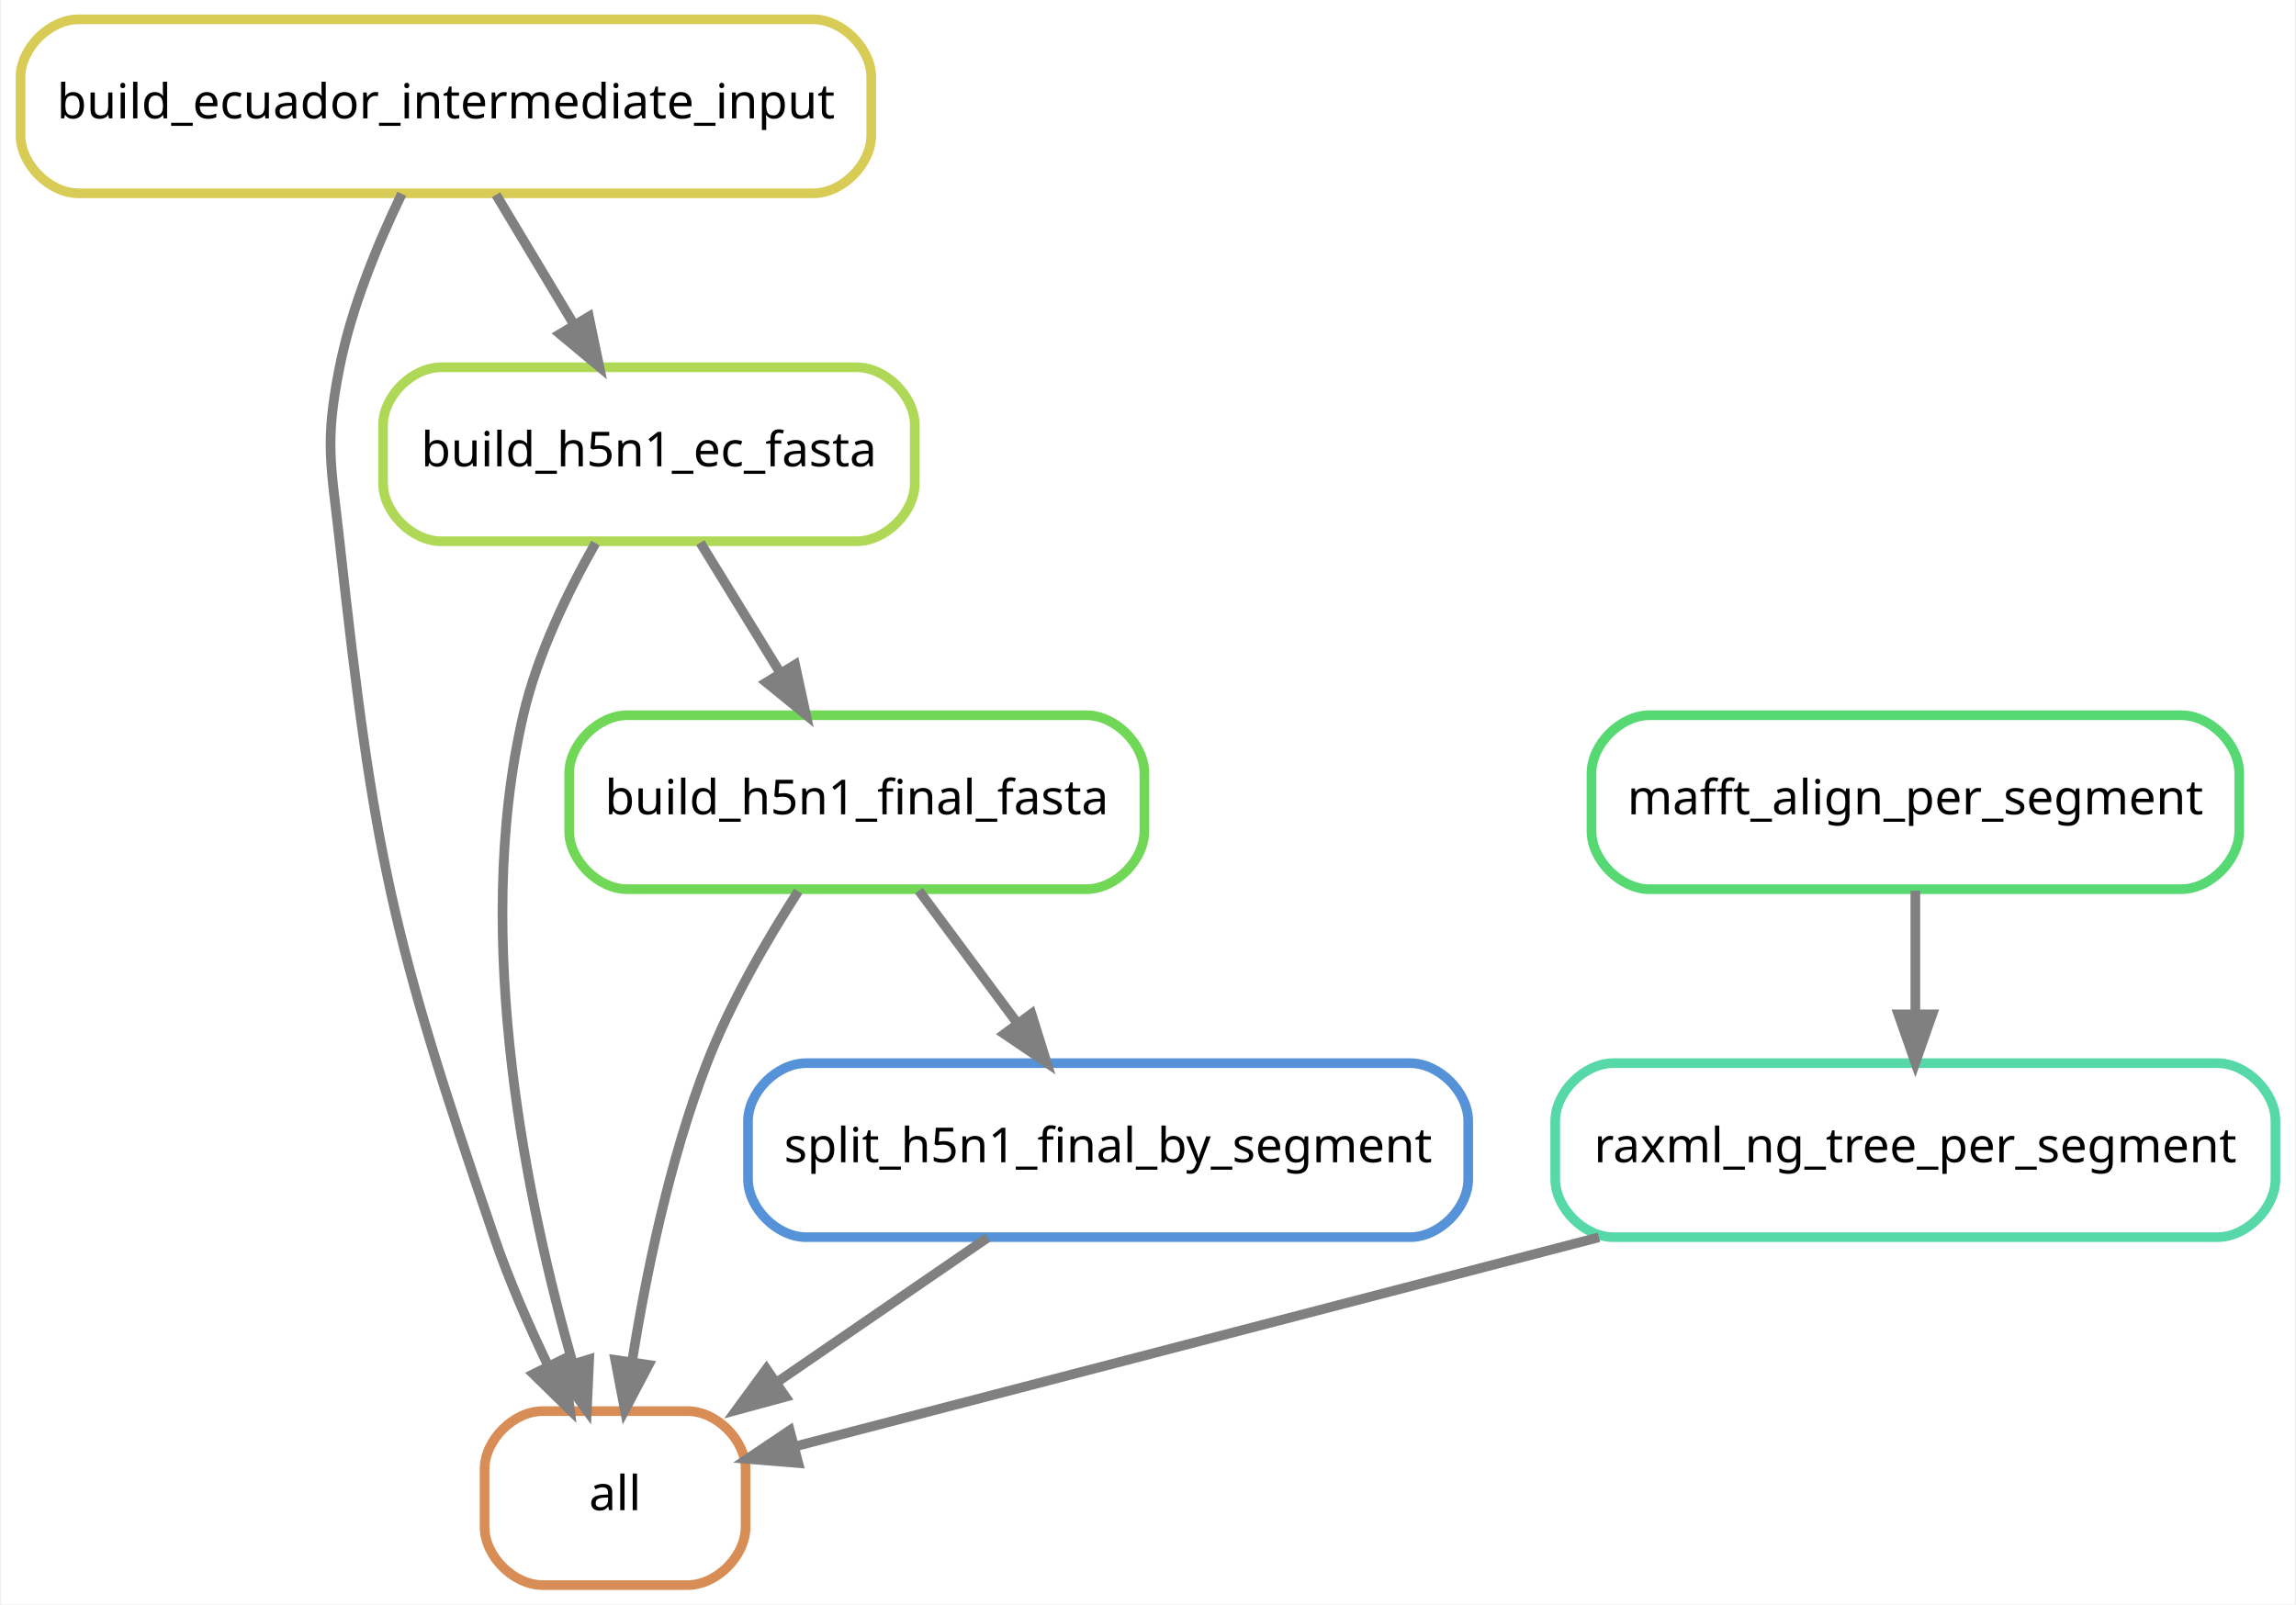
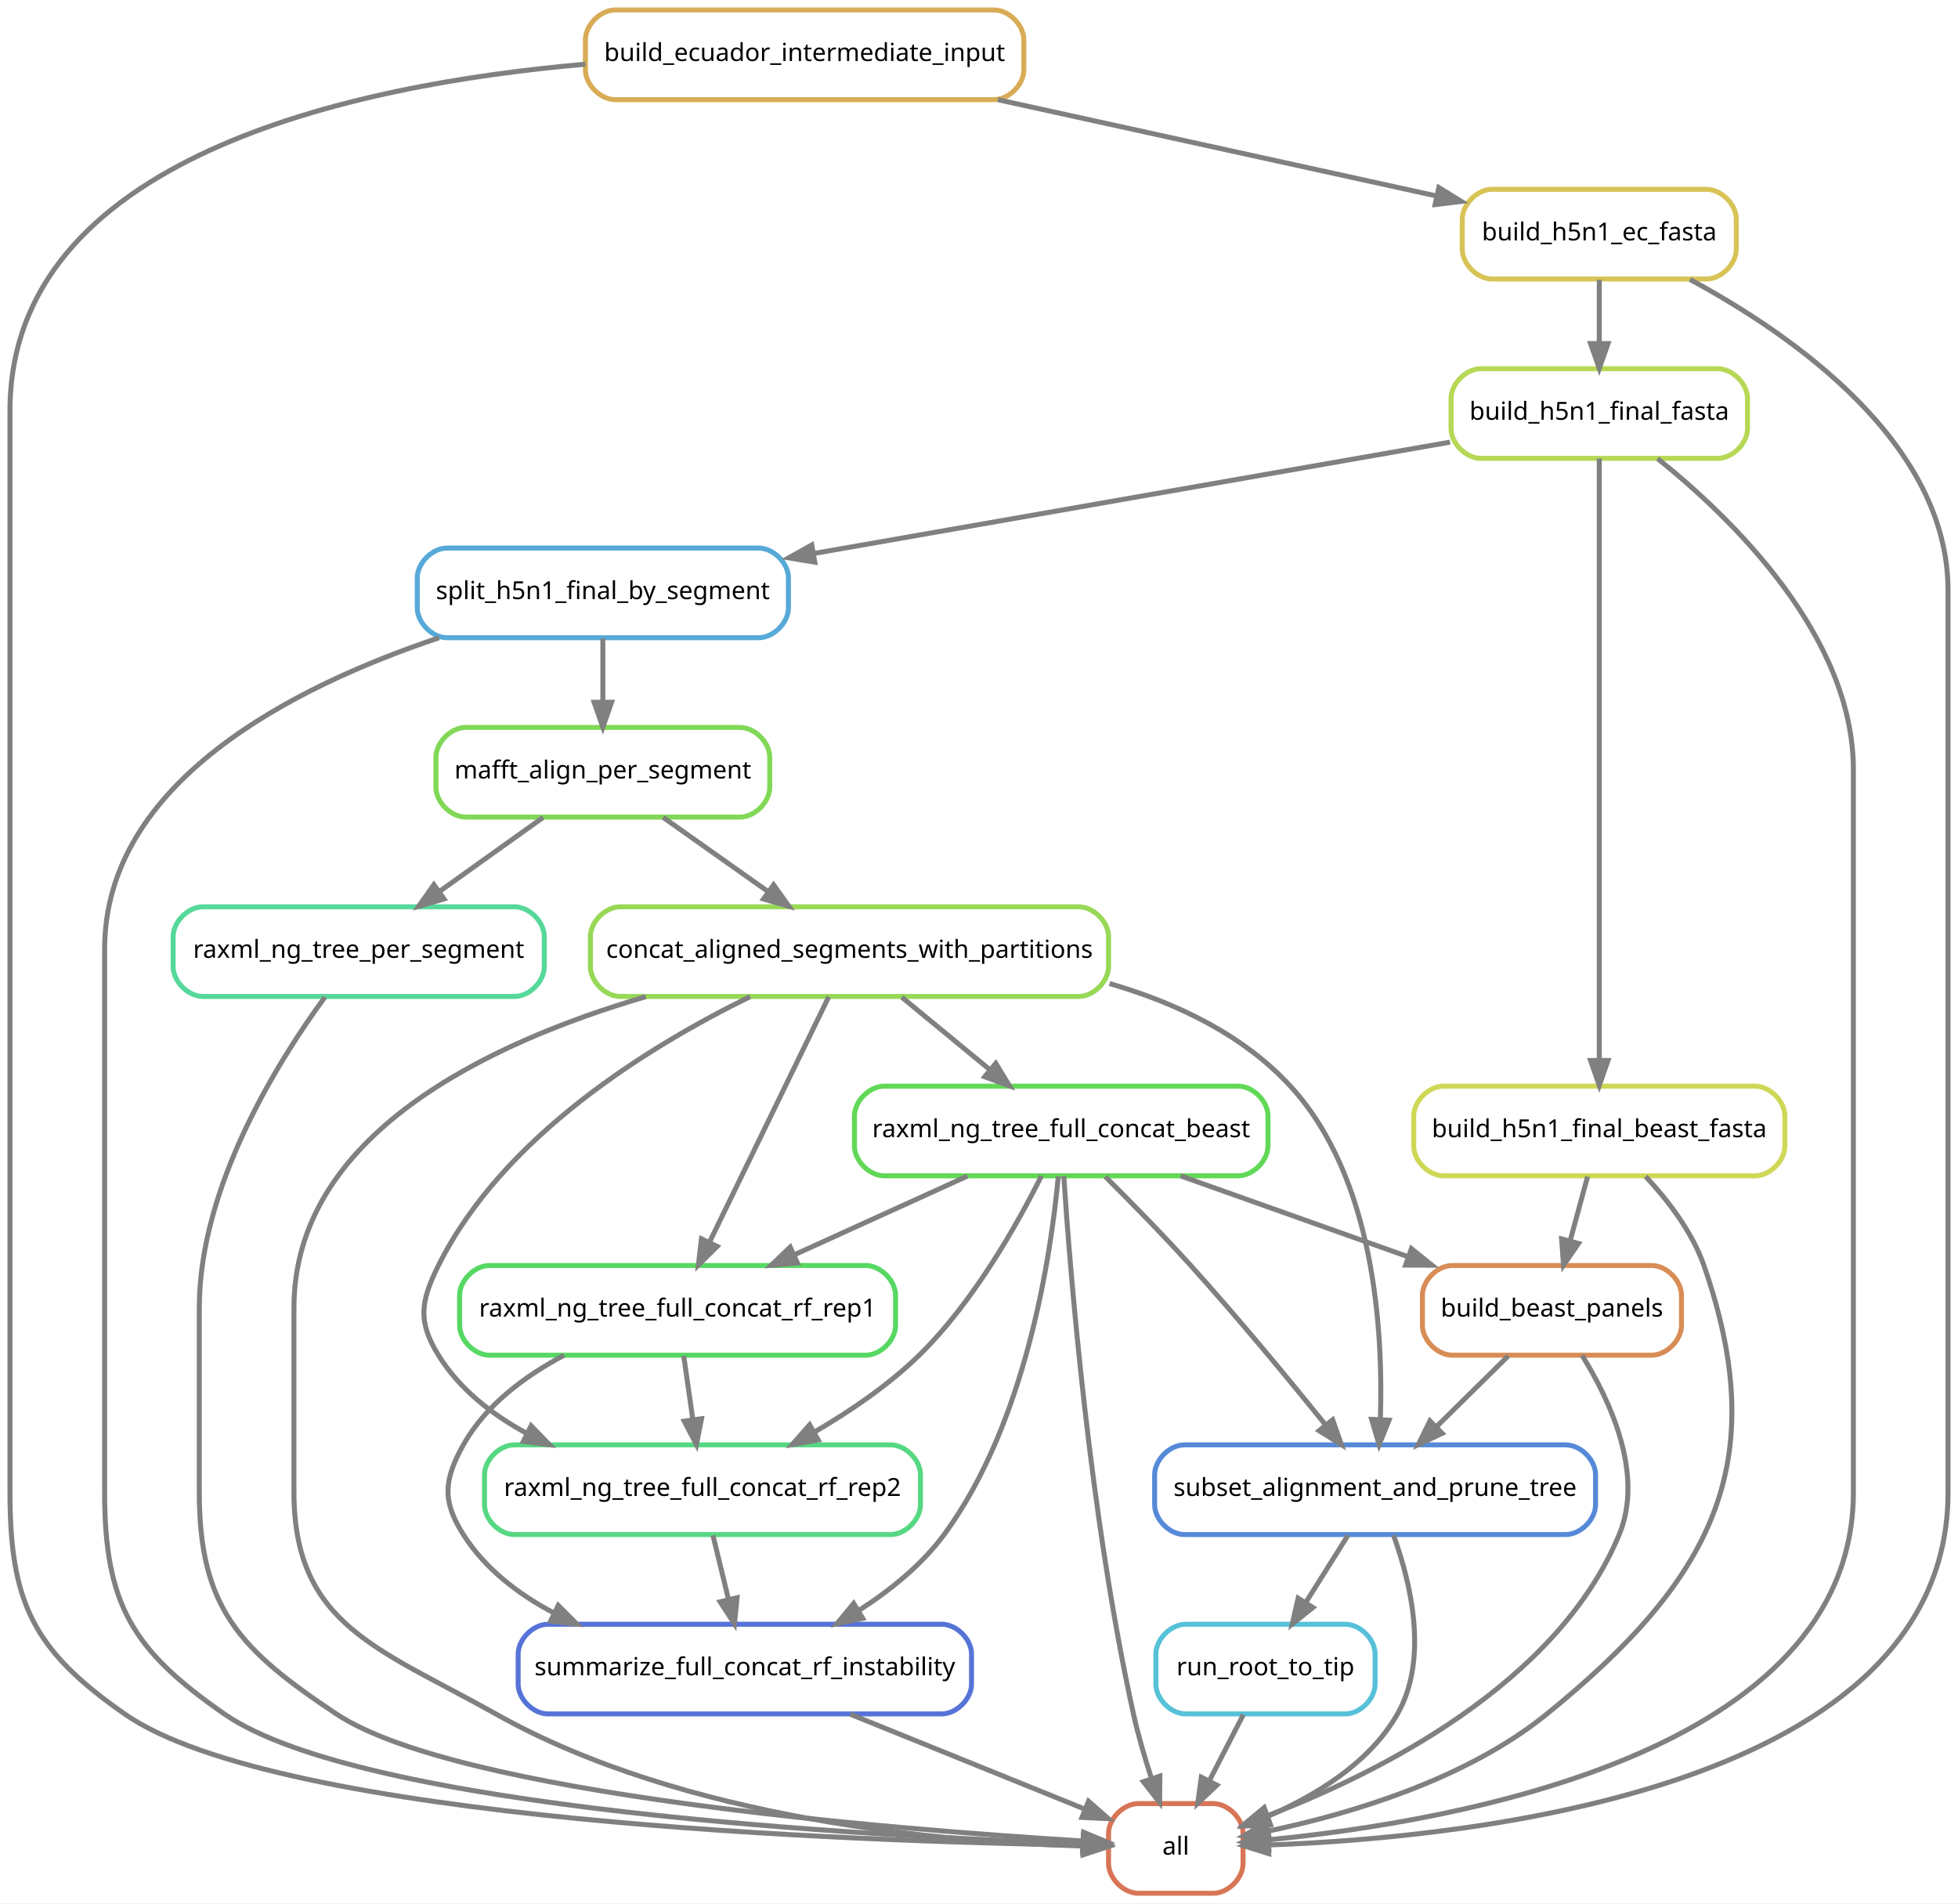
- <svg xmlns="http://www.w3.org/2000/svg" width="475pt" height="332pt" viewBox="0.00 0.00 474.50 332.00">
-   <g id="graph0" class="graph" transform="scale(1 1) rotate(0) translate(4 328)">
-     <polygon fill="white" stroke="transparent" points="-4,4 -4,-328 470.5,-328 470.5,4 -4,4" />
+ <svg xmlns="http://www.w3.org/2000/svg" width="786pt" height="764pt" viewBox="0.00 0.00 786.00 764.00">
+   <g id="graph0" class="graph" transform="scale(1 1) rotate(0) translate(4 760)">
+     <polygon fill="white" stroke="transparent" points="-4,4 -4,-760 782,-760 782,4 -4,4" />
    <g id="node1" class="node">
-       <path fill="none" stroke="#d88d56" stroke-width="2" d="M138,-36C138,-36 108,-36 108,-36 102,-36 96,-30 96,-24 96,-24 96,-12 96,-12 96,-6 102,0 108,0 108,0 138,0 138,0 144,0 150,-6 150,-12 150,-12 150,-24 150,-24 150,-30 144,-36 138,-36" />
-       <text text-anchor="middle" x="123" y="-15.5" font-family="sans" font-size="10.00">all</text>
+       <path fill="none" stroke="#d87556" stroke-width="2" d="M483,-36C483,-36 453,-36 453,-36 447,-36 441,-30 441,-24 441,-24 441,-12 441,-12 441,-6 447,0 453,0 453,0 483,0 483,0 489,0 495,-6 495,-12 495,-12 495,-24 495,-24 495,-30 489,-36 483,-36" />
+       <text text-anchor="middle" x="468" y="-15.5" font-family="sans" font-size="10.00">all</text>
    </g>
    <g id="node2" class="node">
-       <path fill="none" stroke="#d8cb56" stroke-width="2" d="M164,-324C164,-324 12,-324 12,-324 6,-324 0,-318 0,-312 0,-312 0,-300 0,-300 0,-294 6,-288 12,-288 12,-288 164,-288 164,-288 170,-288 176,-294 176,-300 176,-300 176,-312 176,-312 176,-318 170,-324 164,-324" />
-       <text text-anchor="middle" x="88" y="-303.5" font-family="sans" font-size="10.00">build_ecuador_intermediate_input</text>
+       <path fill="none" stroke="#d8ac56" stroke-width="2" d="M395,-756C395,-756 243,-756 243,-756 237,-756 231,-750 231,-744 231,-744 231,-732 231,-732 231,-726 237,-720 243,-720 243,-720 395,-720 395,-720 401,-720 407,-726 407,-732 407,-732 407,-744 407,-744 407,-750 401,-756 395,-756" />
+       <text text-anchor="middle" x="319" y="-735.5" font-family="sans" font-size="10.00">build_ecuador_intermediate_input</text>
+     </g>
+     <g id="edge5" class="edge">
+       <path fill="none" stroke="grey" stroke-width="2" d="M230.99,-734.23C136.57,-726 0,-696.54 0,-595 0,-595 0,-595 0,-161 0,-116.47 9.49,-97.48 46,-72 107.81,-28.86 339.44,-20.82 430.71,-19.33" />
+       <polygon fill="grey" stroke="grey" stroke-width="2" points="430.92,-22.83 440.87,-19.19 430.82,-15.83 430.92,-22.83" />
+     </g>
+     <g id="node3" class="node">
+       <path fill="none" stroke="#d8c356" stroke-width="2" d="M681,-684C681,-684 595,-684 595,-684 589,-684 583,-678 583,-672 583,-672 583,-660 583,-660 583,-654 589,-648 595,-648 595,-648 681,-648 681,-648 687,-648 693,-654 693,-660 693,-660 693,-672 693,-672 693,-678 687,-684 681,-684" />
+       <text text-anchor="middle" x="638" y="-663.5" font-family="sans" font-size="10.00">build_h5n1_ec_fasta</text>
+     </g>
+     <g id="edge13" class="edge">
+       <path fill="none" stroke="grey" stroke-width="2" d="M396.63,-719.97C450.57,-708.13 521.66,-692.53 572.69,-681.33" />
+       <polygon fill="grey" stroke="grey" stroke-width="2" points="573.6,-684.71 582.62,-679.15 572.1,-677.88 573.6,-684.71" />
+     </g>
+     <g id="edge9" class="edge">
+       <path fill="none" stroke="grey" stroke-width="2" d="M674.42,-647.81C715.9,-625.42 778,-582.03 778,-523 778,-523 778,-523 778,-161 778,-42.33 587.91,-22.44 505.44,-19.39" />
+       <polygon fill="grey" stroke="grey" stroke-width="2" points="505.34,-15.89 495.24,-19.08 505.13,-22.89 505.34,-15.89" />
+     </g>
+     <g id="node4" class="node">
+       <path fill="none" stroke="#b6d856" stroke-width="2" d="M685.5,-612C685.5,-612 590.5,-612 590.5,-612 584.5,-612 578.5,-606 578.5,-600 578.5,-600 578.5,-588 578.5,-588 578.5,-582 584.5,-576 590.5,-576 590.5,-576 685.5,-576 685.5,-576 691.5,-576 697.5,-582 697.5,-588 697.5,-588 697.5,-600 697.5,-600 697.5,-606 691.5,-612 685.5,-612" />
+       <text text-anchor="middle" x="638" y="-591.5" font-family="sans" font-size="10.00">build_h5n1_final_fasta</text>
+     </g>
+     <g id="edge14" class="edge">
+       <path fill="none" stroke="grey" stroke-width="2" d="M638,-647.7C638,-639.98 638,-630.71 638,-622.11" />
+       <polygon fill="grey" stroke="grey" stroke-width="2" points="641.5,-622.1 638,-612.1 634.5,-622.1 641.5,-622.1" />
    </g>
    <g id="edge3" class="edge">
-       <path fill="none" stroke="grey" stroke-width="2" d="M78.87,-287.88C73.99,-277.76 68.49,-264.51 66,-252 62.87,-236.31 64.25,-231.9 66,-216 73.15,-150.83 76.77,-134.03 98,-72 101.03,-63.14 105.11,-53.81 109.1,-45.48" />
-       <polygon fill="grey" stroke="grey" stroke-width="2" points="112.36,-46.77 113.66,-36.26 106.09,-43.67 112.36,-46.77" />
-     </g>
-     <g id="node3" class="node">
-       <path fill="none" stroke="#afd856" stroke-width="2" d="M173,-252C173,-252 87,-252 87,-252 81,-252 75,-246 75,-240 75,-240 75,-228 75,-228 75,-222 81,-216 87,-216 87,-216 173,-216 173,-216 179,-216 185,-222 185,-228 185,-228 185,-240 185,-240 185,-246 179,-252 173,-252" />
-       <text text-anchor="middle" x="130" y="-231.5" font-family="sans" font-size="10.00">build_h5n1_ec_fasta</text>
+       <path fill="none" stroke="grey" stroke-width="2" d="M661.4,-575.92C691.51,-551.77 740,-504.57 740,-451 740,-451 740,-451 740,-161 740,-56.41 580,-28.72 505.43,-21.5" />
+       <polygon fill="grey" stroke="grey" stroke-width="2" points="505.35,-17.98 495.07,-20.58 504.72,-24.95 505.35,-17.98" />
+     </g>
+     <g id="node5" class="node">
+       <path fill="none" stroke="#ced856" stroke-width="2" d="M700.5,-324C700.5,-324 575.5,-324 575.5,-324 569.5,-324 563.5,-318 563.5,-312 563.5,-312 563.5,-300 563.5,-300 563.5,-294 569.5,-288 575.5,-288 575.5,-288 700.5,-288 700.5,-288 706.5,-288 712.5,-294 712.5,-300 712.5,-300 712.5,-312 712.5,-312 712.5,-318 706.5,-324 700.5,-324" />
+       <text text-anchor="middle" x="638" y="-303.5" font-family="sans" font-size="10.00">build_h5n1_final_beast_fasta</text>
+     </g>
+     <g id="edge15" class="edge">
+       <path fill="none" stroke="grey" stroke-width="2" d="M638,-575.97C638,-528.29 638,-393.18 638,-334.63" />
+       <polygon fill="grey" stroke="grey" stroke-width="2" points="641.5,-334.31 638,-324.31 634.5,-334.31 641.5,-334.31" />
+     </g>
+     <g id="node8" class="node">
+       <path fill="none" stroke="#56a9d8" stroke-width="2" d="M300.5,-540C300.5,-540 175.5,-540 175.5,-540 169.5,-540 163.5,-534 163.5,-528 163.5,-528 163.5,-516 163.5,-516 163.5,-510 169.5,-504 175.5,-504 175.5,-504 300.5,-504 300.5,-504 306.5,-504 312.5,-510 312.5,-516 312.5,-516 312.5,-528 312.5,-528 312.5,-534 306.5,-540 300.5,-540" />
+       <text text-anchor="middle" x="238" y="-519.5" font-family="sans" font-size="10.00">split_h5n1_final_by_segment</text>
+     </g>
+     <g id="edge18" class="edge">
+       <path fill="none" stroke="grey" stroke-width="2" d="M578.12,-582.52C510.33,-570.66 399.38,-551.24 322.73,-537.83" />
+       <polygon fill="grey" stroke="grey" stroke-width="2" points="323.08,-534.34 312.62,-536.06 321.87,-541.23 323.08,-534.34" />
+     </g>
+     <g id="edge10" class="edge">
+       <path fill="none" stroke="grey" stroke-width="2" d="M656.6,-287.76C665.53,-278.2 675.29,-265.53 680,-252 707.87,-171.95 682.8,-125.43 617,-72 584.4,-45.53 537.57,-31.77 505.15,-24.98" />
+       <polygon fill="grey" stroke="grey" stroke-width="2" points="505.65,-21.51 495.16,-23.02 504.3,-28.38 505.65,-21.51" />
+     </g>
+     <g id="node13" class="node">
+       <path fill="none" stroke="#d88d56" stroke-width="2" d="M659,-252C659,-252 579,-252 579,-252 573,-252 567,-246 567,-240 567,-240 567,-228 567,-228 567,-222 573,-216 579,-216 579,-216 659,-216 659,-216 665,-216 671,-222 671,-228 671,-228 671,-240 671,-240 671,-246 665,-252 659,-252" />
+       <text text-anchor="middle" x="619" y="-231.5" font-family="sans" font-size="10.00">build_beast_panels</text>
+     </g>
+     <g id="edge28" class="edge">
+       <path fill="none" stroke="grey" stroke-width="2" d="M633.3,-287.7C631.19,-279.9 628.64,-270.51 626.28,-261.83" />
+       <polygon fill="grey" stroke="grey" stroke-width="2" points="629.64,-260.84 623.64,-252.1 622.88,-262.67 629.64,-260.84" />
+     </g>
+     <g id="node6" class="node">
+       <path fill="none" stroke="#97d856" stroke-width="2" d="M429,-396C429,-396 245,-396 245,-396 239,-396 233,-390 233,-384 233,-384 233,-372 233,-372 233,-366 239,-360 245,-360 245,-360 429,-360 429,-360 435,-360 441,-366 441,-372 441,-372 441,-384 441,-384 441,-390 435,-396 429,-396" />
+       <text text-anchor="middle" x="337" y="-375.5" font-family="sans" font-size="10.00">concat_aligned_segments_with_partitions</text>
+     </g>
+     <g id="edge4" class="edge">
+       <path fill="none" stroke="grey" stroke-width="2" d="M255.23,-359.91C191.59,-341.26 114,-304.31 114,-235 114,-235 114,-235 114,-161 114,-107.52 148.38,-98.21 195,-72 270.95,-29.31 375.49,-20.47 430.56,-18.97" />
+       <polygon fill="grey" stroke="grey" stroke-width="2" points="430.97,-22.46 440.9,-18.76 430.83,-15.46 430.97,-22.46" />
+     </g>
+     <g id="node9" class="node">
+       <path fill="none" stroke="#61d856" stroke-width="2" d="M493,-324C493,-324 351,-324 351,-324 345,-324 339,-318 339,-312 339,-312 339,-300 339,-300 339,-294 345,-288 351,-288 351,-288 493,-288 493,-288 499,-288 505,-294 505,-300 505,-300 505,-312 505,-312 505,-318 499,-324 493,-324" />
+       <text text-anchor="middle" x="422" y="-303.5" font-family="sans" font-size="10.00">raxml_ng_tree_full_concat_beast</text>
+     </g>
+     <g id="edge19" class="edge">
+       <path fill="none" stroke="grey" stroke-width="2" d="M358.01,-359.7C368.72,-350.88 381.89,-340.03 393.5,-330.47" />
+       <polygon fill="grey" stroke="grey" stroke-width="2" points="395.74,-333.16 401.23,-324.1 391.29,-327.76 395.74,-333.16" />
+     </g>
+     <g id="node11" class="node">
+       <path fill="none" stroke="#56d863" stroke-width="2" d="M343.5,-252C343.5,-252 192.5,-252 192.5,-252 186.5,-252 180.5,-246 180.5,-240 180.5,-240 180.5,-228 180.5,-228 180.5,-222 186.5,-216 192.5,-216 192.5,-216 343.5,-216 343.5,-216 349.5,-216 355.5,-222 355.5,-228 355.5,-228 355.5,-240 355.5,-240 355.5,-246 349.5,-252 343.5,-252" />
+       <text text-anchor="middle" x="268" y="-231.5" font-family="sans" font-size="10.00">raxml_ng_tree_full_concat_rf_rep1</text>
+     </g>
+     <g id="edge23" class="edge">
+       <path fill="none" stroke="grey" stroke-width="2" d="M328.68,-359.87C316.76,-335.35 294.74,-290.03 280.76,-261.26" />
+       <polygon fill="grey" stroke="grey" stroke-width="2" points="283.87,-259.65 276.35,-252.19 277.58,-262.71 283.87,-259.65" />
+     </g>
+     <g id="node12" class="node">
+       <path fill="none" stroke="#56d882" stroke-width="2" d="M353.5,-180C353.5,-180 202.5,-180 202.5,-180 196.5,-180 190.5,-174 190.5,-168 190.5,-168 190.5,-156 190.5,-156 190.5,-150 196.5,-144 202.5,-144 202.5,-144 353.5,-144 353.5,-144 359.5,-144 365.5,-150 365.5,-156 365.5,-156 365.5,-168 365.5,-168 365.5,-174 359.5,-180 353.5,-180" />
+       <text text-anchor="middle" x="278" y="-159.5" font-family="sans" font-size="10.00">raxml_ng_tree_full_concat_rf_rep2</text>
+     </g>
+     <g id="edge25" class="edge">
+       <path fill="none" stroke="grey" stroke-width="2" d="M297.08,-359.9C257.1,-340.34 197.91,-304.14 172,-252 164.88,-237.67 163.59,-229.61 172,-216 180.34,-202.5 193.27,-192.33 207.28,-184.7" />
+       <polygon fill="grey" stroke="grey" stroke-width="2" points="209.21,-187.65 216.59,-180.05 206.08,-181.38 209.21,-187.65" />
+     </g>
+     <g id="node14" class="node">
+       <path fill="none" stroke="#568ad8" stroke-width="2" d="M624.5,-180C624.5,-180 471.5,-180 471.5,-180 465.5,-180 459.5,-174 459.5,-168 459.5,-168 459.5,-156 459.5,-156 459.5,-150 465.5,-144 471.5,-144 471.5,-144 624.5,-144 624.5,-144 630.5,-144 636.5,-150 636.5,-156 636.5,-156 636.5,-168 636.5,-168 636.5,-174 630.5,-180 624.5,-180" />
+       <text text-anchor="middle" x="548" y="-159.5" font-family="sans" font-size="10.00">subset_alignment_and_prune_tree</text>
+     </g>
+     <g id="edge30" class="edge">
+       <path fill="none" stroke="grey" stroke-width="2" d="M441.4,-365.18C468.3,-357.38 494.99,-344.65 514,-324 547.84,-287.24 551.31,-225.55 550.11,-190.16" />
+       <polygon fill="grey" stroke="grey" stroke-width="2" points="553.6,-189.9 549.62,-180.08 546.61,-190.24 553.6,-189.9" />
+     </g>
+     <g id="node7" class="node">
+       <path fill="none" stroke="#80d856" stroke-width="2" d="M293,-468C293,-468 183,-468 183,-468 177,-468 171,-462 171,-456 171,-456 171,-444 171,-444 171,-438 177,-432 183,-432 183,-432 293,-432 293,-432 299,-432 305,-438 305,-444 305,-444 305,-456 305,-456 305,-462 299,-468 293,-468" />
+       <text text-anchor="middle" x="238" y="-447.5" font-family="sans" font-size="10.00">mafft_align_per_segment</text>
+     </g>
+     <g id="edge16" class="edge">
+       <path fill="none" stroke="grey" stroke-width="2" d="M262.22,-431.88C274.92,-422.89 290.66,-411.76 304.42,-402.03" />
+       <polygon fill="grey" stroke="grey" stroke-width="2" points="306.54,-404.82 312.69,-396.19 302.5,-399.11 306.54,-404.82" />
+     </g>
+     <g id="node16" class="node">
+       <path fill="none" stroke="#56d89a" stroke-width="2" d="M202.5,-396C202.5,-396 77.5,-396 77.5,-396 71.5,-396 65.5,-390 65.5,-384 65.5,-384 65.5,-372 65.5,-372 65.5,-366 71.5,-360 77.5,-360 77.5,-360 202.5,-360 202.5,-360 208.5,-360 214.5,-366 214.5,-372 214.5,-372 214.5,-384 214.5,-384 214.5,-390 208.5,-396 202.5,-396" />
+       <text text-anchor="middle" x="140" y="-375.5" font-family="sans" font-size="10.00">raxml_ng_tree_per_segment</text>
+     </g>
+     <g id="edge34" class="edge">
+       <path fill="none" stroke="grey" stroke-width="2" d="M214.03,-431.88C201.45,-422.89 185.87,-411.76 172.25,-402.03" />
+       <polygon fill="grey" stroke="grey" stroke-width="2" points="174.24,-399.15 164.07,-396.19 170.17,-404.85 174.24,-399.15" />
+     </g>
+     <g id="edge1" class="edge">
+       <path fill="none" stroke="grey" stroke-width="2" d="M172.24,-503.99C113.94,-484.48 38,-446.18 38,-379 38,-379 38,-379 38,-161 38,-116.06 49.09,-97.64 86,-72 141.31,-33.59 345.54,-22.82 430.52,-19.97" />
+       <polygon fill="grey" stroke="grey" stroke-width="2" points="430.86,-23.46 440.75,-19.64 430.64,-16.46 430.86,-23.46" />
+     </g>
+     <g id="edge17" class="edge">
+       <path fill="none" stroke="grey" stroke-width="2" d="M238,-503.7C238,-495.98 238,-486.71 238,-478.11" />
+       <polygon fill="grey" stroke="grey" stroke-width="2" points="241.5,-478.1 238,-468.1 234.5,-478.1 241.5,-478.1" />
+     </g>
+     <g id="edge12" class="edge">
+       <path fill="none" stroke="grey" stroke-width="2" d="M423.03,-287.86C425.62,-249.04 433.44,-151.61 451,-72 452.89,-63.41 455.59,-54.23 458.28,-45.97" />
+       <polygon fill="grey" stroke="grey" stroke-width="2" points="461.61,-47.04 461.5,-36.44 454.98,-44.79 461.61,-47.04" />
+     </g>
+     <g id="node10" class="node">
+       <path fill="none" stroke="#5673d8" stroke-width="2" d="M374,-108C374,-108 216,-108 216,-108 210,-108 204,-102 204,-96 204,-96 204,-84 204,-84 204,-78 210,-72 216,-72 216,-72 374,-72 374,-72 380,-72 386,-78 386,-84 386,-84 386,-96 386,-96 386,-102 380,-108 374,-108" />
+       <text text-anchor="middle" x="295" y="-87.5" font-family="sans" font-size="10.00">summarize_full_concat_rf_instability</text>
+     </g>
+     <g id="edge22" class="edge">
+       <path fill="none" stroke="grey" stroke-width="2" d="M420.83,-287.79C417.91,-256.36 407.98,-188.78 375,-144 366.01,-131.79 353.3,-121.57 340.66,-113.46" />
+       <polygon fill="grey" stroke="grey" stroke-width="2" points="342.32,-110.37 331.96,-108.18 338.69,-116.36 342.32,-110.37" />
+     </g>
+     <g id="edge24" class="edge">
+       <path fill="none" stroke="grey" stroke-width="2" d="M384.33,-287.88C363.37,-278.35 337.1,-266.41 314.82,-256.28" />
+       <polygon fill="grey" stroke="grey" stroke-width="2" points="316.1,-253.02 305.55,-252.07 313.21,-259.39 316.1,-253.02" />
+     </g>
+     <g id="edge27" class="edge">
+       <path fill="none" stroke="grey" stroke-width="2" d="M414.07,-287.98C404.49,-268.77 386.91,-237.42 365,-216 352.75,-204.02 337.31,-193.52 322.85,-185.09" />
+       <polygon fill="grey" stroke="grey" stroke-width="2" points="324.44,-181.97 314.01,-180.11 321.01,-188.07 324.44,-181.97" />
+     </g>
+     <g id="edge29" class="edge">
+       <path fill="none" stroke="grey" stroke-width="2" d="M469.94,-287.97C497.47,-278.19 532.22,-265.84 561.24,-255.52" />
+       <polygon fill="grey" stroke="grey" stroke-width="2" points="562.59,-258.76 570.85,-252.11 560.25,-252.16 562.59,-258.76" />
+     </g>
+     <g id="edge32" class="edge">
+       <path fill="none" stroke="grey" stroke-width="2" d="M439.7,-287.68C449.94,-277.49 462.94,-264.24 474,-252 493.04,-230.92 513.62,-205.99 528.23,-187.88" />
+       <polygon fill="grey" stroke="grey" stroke-width="2" points="530.96,-190.07 534.49,-180.08 525.5,-185.69 530.96,-190.07" />
+     </g>
+     <g id="edge2" class="edge">
+       <path fill="none" stroke="grey" stroke-width="2" d="M337.32,-71.88C366.22,-60.18 404.12,-44.85 431.66,-33.7" />
+       <polygon fill="grey" stroke="grey" stroke-width="2" points="432.98,-36.95 440.93,-29.95 430.35,-30.46 432.98,-36.95" />
+     </g>
+     <g id="edge21" class="edge">
+       <path fill="none" stroke="grey" stroke-width="2" d="M222.45,-215.98C206.75,-207.66 190.89,-195.93 182,-180 174.2,-166.03 173.42,-157.5 182,-144 190.71,-130.29 204.01,-120.07 218.45,-112.47" />
+       <polygon fill="grey" stroke="grey" stroke-width="2" points="220.09,-115.56 227.57,-108.06 217.04,-109.26 220.09,-115.56" />
+     </g>
+     <g id="edge26" class="edge">
+       <path fill="none" stroke="grey" stroke-width="2" d="M270.47,-215.7C271.57,-207.98 272.9,-198.71 274.13,-190.11" />
+       <polygon fill="grey" stroke="grey" stroke-width="2" points="277.61,-190.5 275.56,-180.1 270.68,-189.51 277.61,-190.5" />
+     </g>
+     <g id="edge20" class="edge">
+       <path fill="none" stroke="grey" stroke-width="2" d="M282.2,-143.7C284.1,-135.9 286.38,-126.51 288.48,-117.83" />
+       <polygon fill="grey" stroke="grey" stroke-width="2" points="291.89,-118.65 290.85,-108.1 285.08,-117 291.89,-118.65" />
+     </g>
+     <g id="edge7" class="edge">
+       <path fill="none" stroke="grey" stroke-width="2" d="M631.09,-215.92C642.37,-197.75 656.07,-168.32 646,-144 621.15,-84 549.34,-48.2 504.89,-31.16" />
+       <polygon fill="grey" stroke="grey" stroke-width="2" points="505.9,-27.81 495.31,-27.62 503.48,-34.37 505.9,-27.81" />
+     </g>
+     <g id="edge31" class="edge">
+       <path fill="none" stroke="grey" stroke-width="2" d="M601.45,-215.7C592.77,-207.14 582.14,-196.66 572.65,-187.3" />
+       <polygon fill="grey" stroke="grey" stroke-width="2" points="574.93,-184.63 565.35,-180.1 570.01,-189.62 574.93,-184.63" />
+     </g>
+     <g id="edge11" class="edge">
+       <path fill="none" stroke="grey" stroke-width="2" d="M555.4,-143.7C562.26,-124.81 569.66,-94.28 557,-72 545.75,-52.21 523.86,-39.03 504.6,-30.76" />
+       <polygon fill="grey" stroke="grey" stroke-width="2" points="505.72,-27.44 495.13,-26.98 503.12,-33.94 505.72,-27.44" />
+     </g>
+     <g id="node15" class="node">
+       <path fill="none" stroke="#56c1d8" stroke-width="2" d="M536,-108C536,-108 472,-108 472,-108 466,-108 460,-102 460,-96 460,-96 460,-84 460,-84 460,-78 466,-72 472,-72 472,-72 536,-72 536,-72 542,-72 548,-78 548,-84 548,-84 548,-96 548,-96 548,-102 542,-108 536,-108" />
+       <text text-anchor="middle" x="504" y="-87.5" font-family="sans" font-size="10.00">run_root_to_tip</text>
+     </g>
+     <g id="edge33" class="edge">
+       <path fill="none" stroke="grey" stroke-width="2" d="M537.12,-143.7C532.01,-135.56 525.8,-125.69 520.16,-116.7" />
+       <polygon fill="grey" stroke="grey" stroke-width="2" points="523.04,-114.71 514.75,-108.1 517.11,-118.43 523.04,-114.71" />
+     </g>
+     <g id="edge8" class="edge">
+       <path fill="none" stroke="grey" stroke-width="2" d="M495.1,-71.7C491,-63.73 486.05,-54.1 481.51,-45.26" />
+       <polygon fill="grey" stroke="grey" stroke-width="2" points="484.48,-43.4 476.8,-36.1 478.26,-46.6 484.48,-43.4" />
    </g>
    <g id="edge6" class="edge">
-       <path fill="none" stroke="grey" stroke-width="2" d="M98.38,-287.7C103.26,-279.56 109.19,-269.69 114.58,-260.7" />
-       <polygon fill="grey" stroke="grey" stroke-width="2" points="117.59,-262.48 119.74,-252.1 111.59,-258.88 117.59,-262.48" />
-     </g>
-     <g id="edge5" class="edge">
-       <path fill="none" stroke="grey" stroke-width="2" d="M118.95,-215.61C113.26,-205.62 106.92,-192.58 104,-180 93.21,-133.49 105.06,-77.92 114.29,-45.73" />
-       <polygon fill="grey" stroke="grey" stroke-width="2" points="117.64,-46.72 117.16,-36.13 110.94,-44.71 117.64,-46.72" />
-     </g>
-     <g id="node4" class="node">
-       <path fill="none" stroke="#70d856" stroke-width="2" d="M220.5,-180C220.5,-180 125.5,-180 125.5,-180 119.5,-180 113.5,-174 113.5,-168 113.5,-168 113.5,-156 113.5,-156 113.5,-150 119.5,-144 125.5,-144 125.5,-144 220.5,-144 220.5,-144 226.5,-144 232.5,-150 232.5,-156 232.5,-156 232.5,-168 232.5,-168 232.5,-174 226.5,-180 220.5,-180" />
-       <text text-anchor="middle" x="173" y="-159.5" font-family="sans" font-size="10.00">build_h5n1_final_fasta</text>
-     </g>
-     <g id="edge7" class="edge">
-       <path fill="none" stroke="grey" stroke-width="2" d="M140.63,-215.7C145.63,-207.56 151.69,-197.69 157.21,-188.7" />
-       <polygon fill="grey" stroke="grey" stroke-width="2" points="160.24,-190.46 162.49,-180.1 154.28,-186.79 160.24,-190.46" />
-     </g>
-     <g id="edge1" class="edge">
-       <path fill="none" stroke="grey" stroke-width="2" d="M160.89,-143.57C154.44,-133.56 146.85,-120.52 142,-108 134.26,-88.02 129.38,-64.23 126.52,-46.28" />
-       <polygon fill="grey" stroke="grey" stroke-width="2" points="129.95,-45.57 125.02,-36.2 123.03,-46.6 129.95,-45.57" />
-     </g>
-     <g id="node5" class="node">
-       <path fill="none" stroke="#5692d8" stroke-width="2" d="M287.5,-108C287.5,-108 162.5,-108 162.5,-108 156.5,-108 150.5,-102 150.5,-96 150.5,-96 150.5,-84 150.5,-84 150.5,-78 156.5,-72 162.5,-72 162.5,-72 287.5,-72 287.5,-72 293.5,-72 299.5,-78 299.5,-84 299.5,-84 299.5,-96 299.5,-96 299.5,-102 293.5,-108 287.5,-108" />
-       <text text-anchor="middle" x="225" y="-87.5" font-family="sans" font-size="10.00">split_h5n1_final_by_segment</text>
-     </g>
-     <g id="edge8" class="edge">
-       <path fill="none" stroke="grey" stroke-width="2" d="M185.85,-143.7C192.03,-135.39 199.54,-125.28 206.32,-116.14" />
-       <polygon fill="grey" stroke="grey" stroke-width="2" points="209.14,-118.22 212.29,-108.1 203.52,-114.04 209.14,-118.22" />
-     </g>
-     <g id="edge4" class="edge">
-       <path fill="none" stroke="grey" stroke-width="2" d="M200.05,-71.88C186.96,-62.89 170.74,-51.76 156.56,-42.03" />
-       <polygon fill="grey" stroke="grey" stroke-width="2" points="158.27,-38.96 148.05,-36.19 154.31,-44.73 158.27,-38.96" />
-     </g>
-     <g id="node6" class="node">
-       <path fill="none" stroke="#56d8a9" stroke-width="2" d="M454.5,-108C454.5,-108 329.5,-108 329.5,-108 323.5,-108 317.5,-102 317.5,-96 317.5,-96 317.5,-84 317.5,-84 317.5,-78 323.5,-72 329.5,-72 329.5,-72 454.5,-72 454.5,-72 460.5,-72 466.5,-78 466.5,-84 466.5,-84 466.5,-96 466.5,-96 466.5,-102 460.5,-108 454.5,-108" />
-       <text text-anchor="middle" x="392" y="-87.5" font-family="sans" font-size="10.00">raxml_ng_tree_per_segment</text>
-     </g>
-     <g id="edge2" class="edge">
-       <path fill="none" stroke="grey" stroke-width="2" d="M326.54,-71.97C274.28,-58.37 202.93,-39.8 160.07,-28.65" />
-       <polygon fill="grey" stroke="grey" stroke-width="2" points="160.9,-25.25 150.34,-26.11 159.13,-32.02 160.9,-25.25" />
-     </g>
-     <g id="node7" class="node">
-       <path fill="none" stroke="#56d873" stroke-width="2" d="M447,-180C447,-180 337,-180 337,-180 331,-180 325,-174 325,-168 325,-168 325,-156 325,-156 325,-150 331,-144 337,-144 337,-144 447,-144 447,-144 453,-144 459,-150 459,-156 459,-156 459,-168 459,-168 459,-174 453,-180 447,-180" />
-       <text text-anchor="middle" x="392" y="-159.5" font-family="sans" font-size="10.00">mafft_align_per_segment</text>
-     </g>
-     <g id="edge9" class="edge">
-       <path fill="none" stroke="grey" stroke-width="2" d="M392,-143.7C392,-135.98 392,-126.71 392,-118.11" />
-       <polygon fill="grey" stroke="grey" stroke-width="2" points="395.5,-118.1 392,-108.1 388.5,-118.1 395.5,-118.1" />
+       <path fill="none" stroke="grey" stroke-width="2" d="M126.43,-359.76C107.64,-334.1 76,-283.67 76,-235 76,-235 76,-235 76,-161 76,-114.5 92.27,-97.74 131,-72 179.64,-39.67 353.35,-25.7 430.56,-20.99" />
+       <polygon fill="grey" stroke="grey" stroke-width="2" points="431.01,-24.47 440.79,-20.38 430.6,-17.48 431.01,-24.47" />
    </g>
  </g>
</svg>
